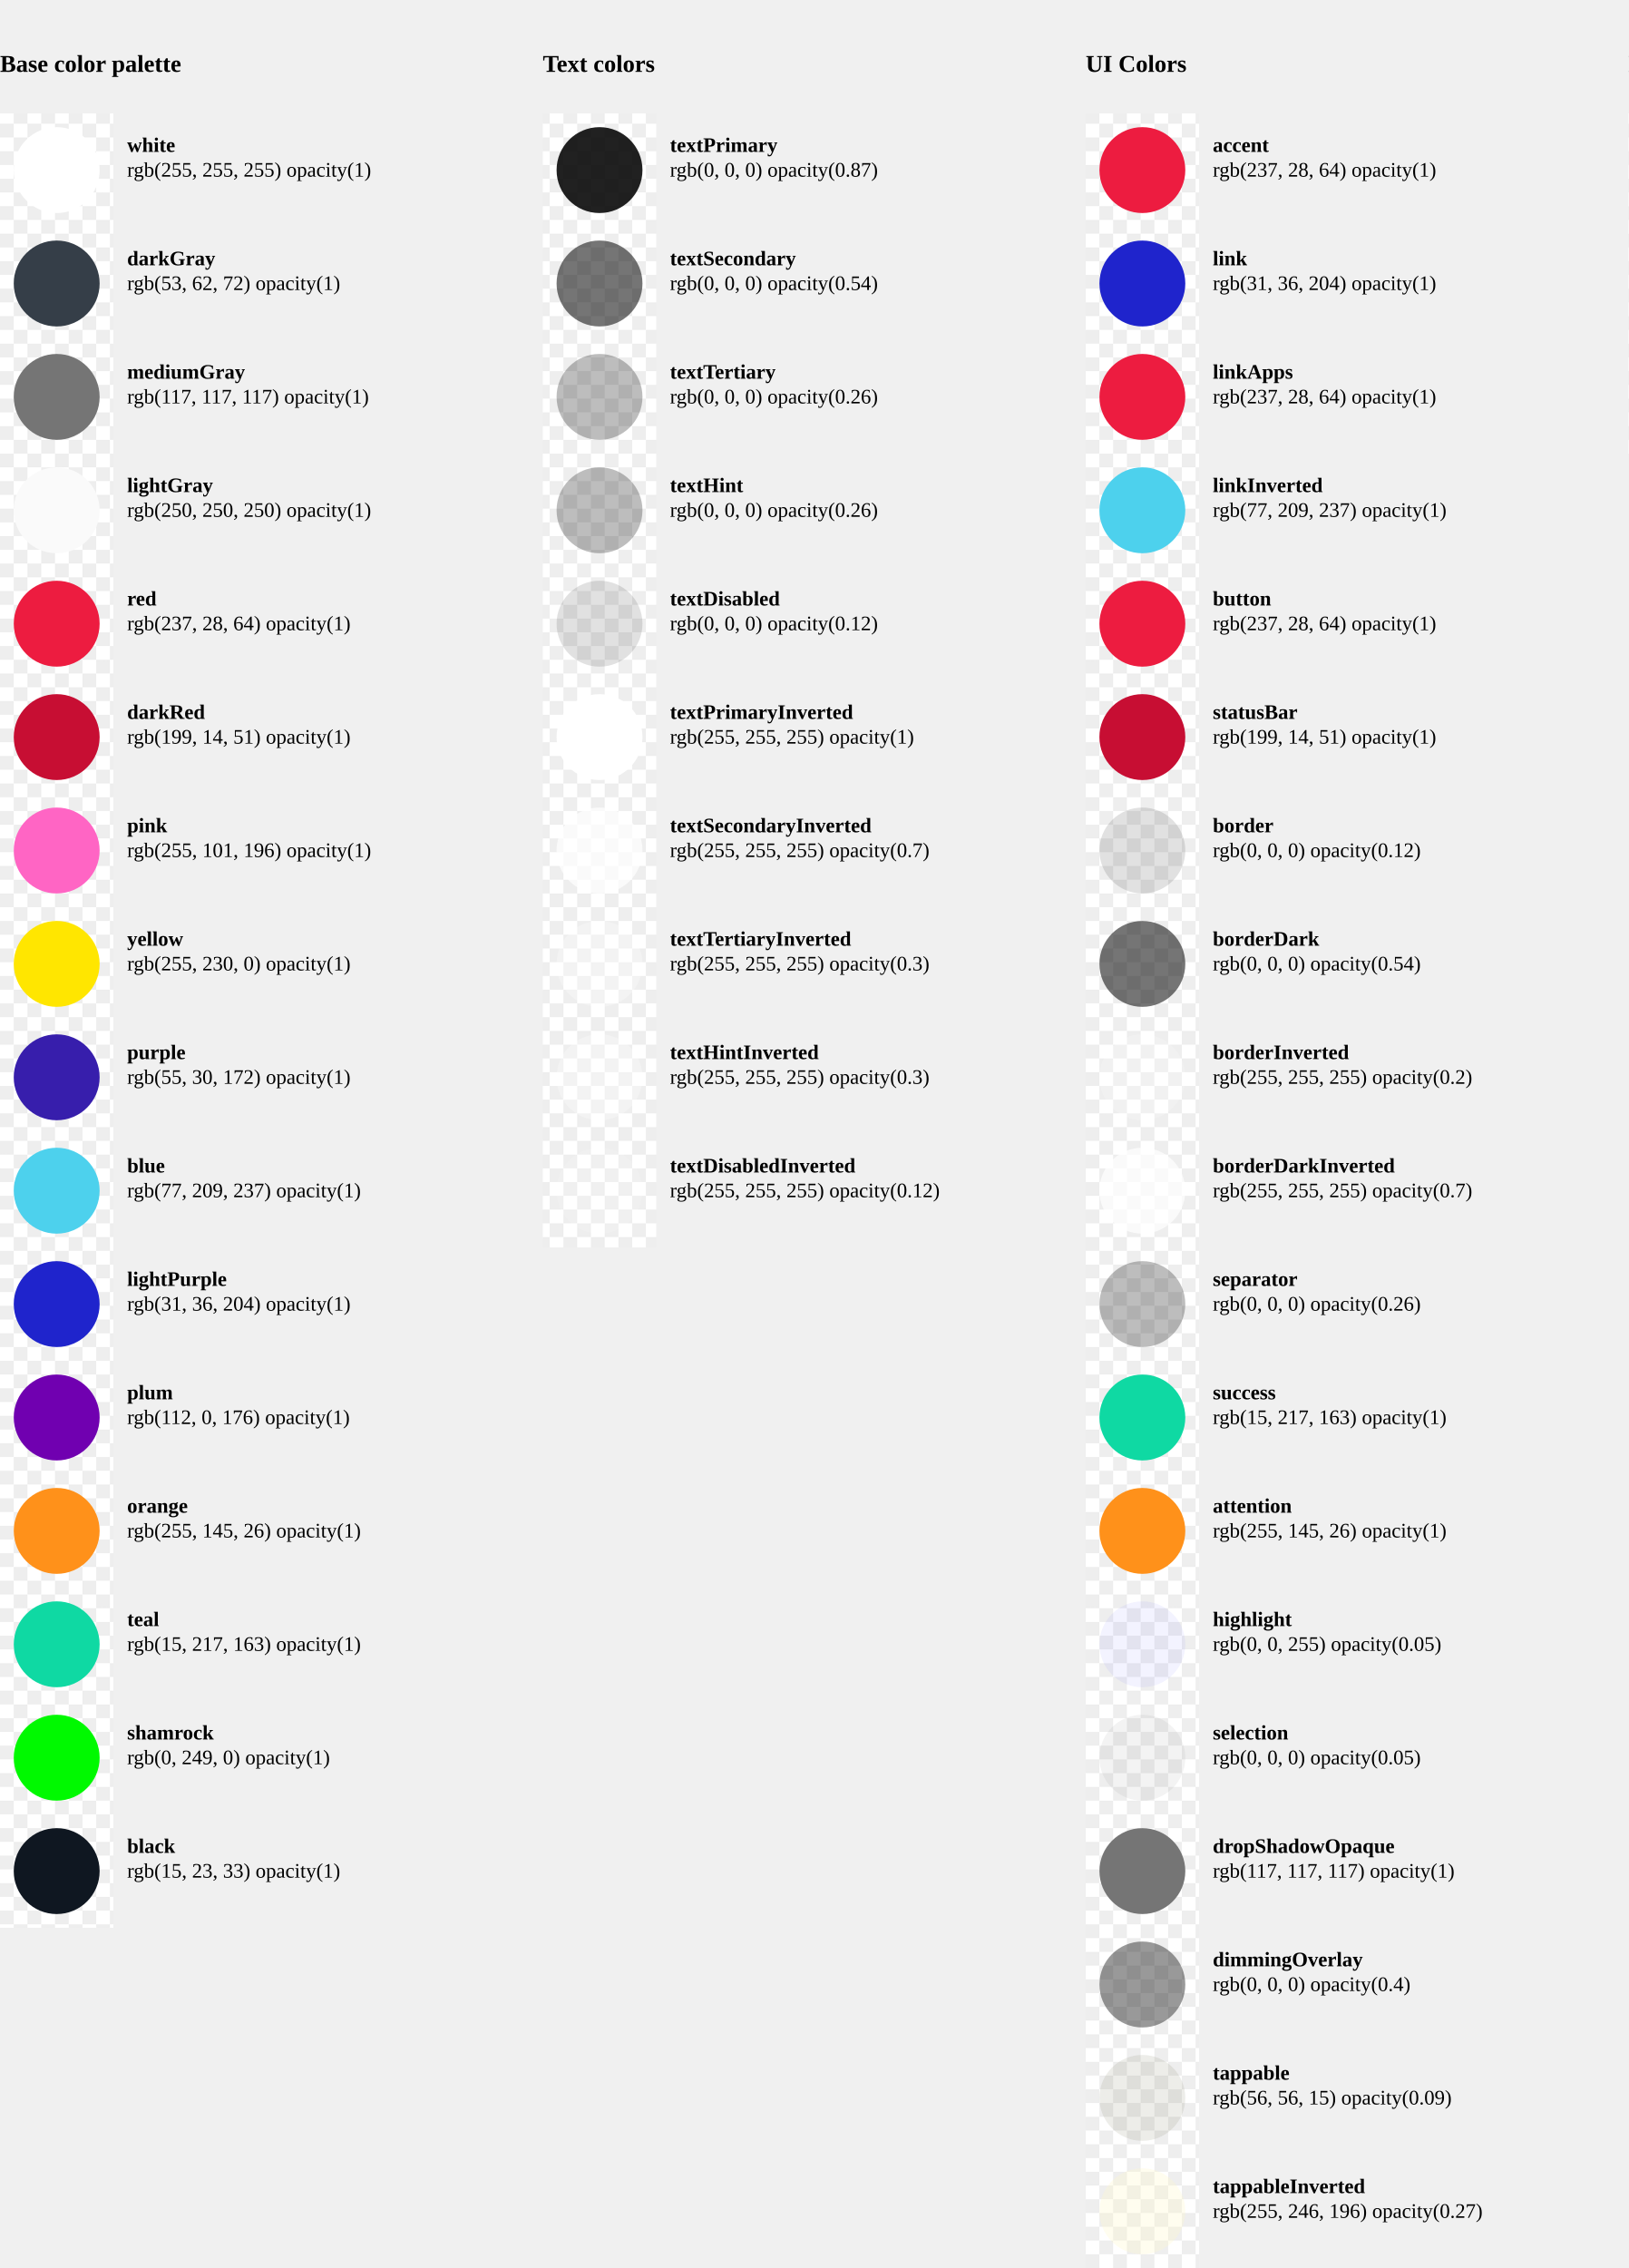
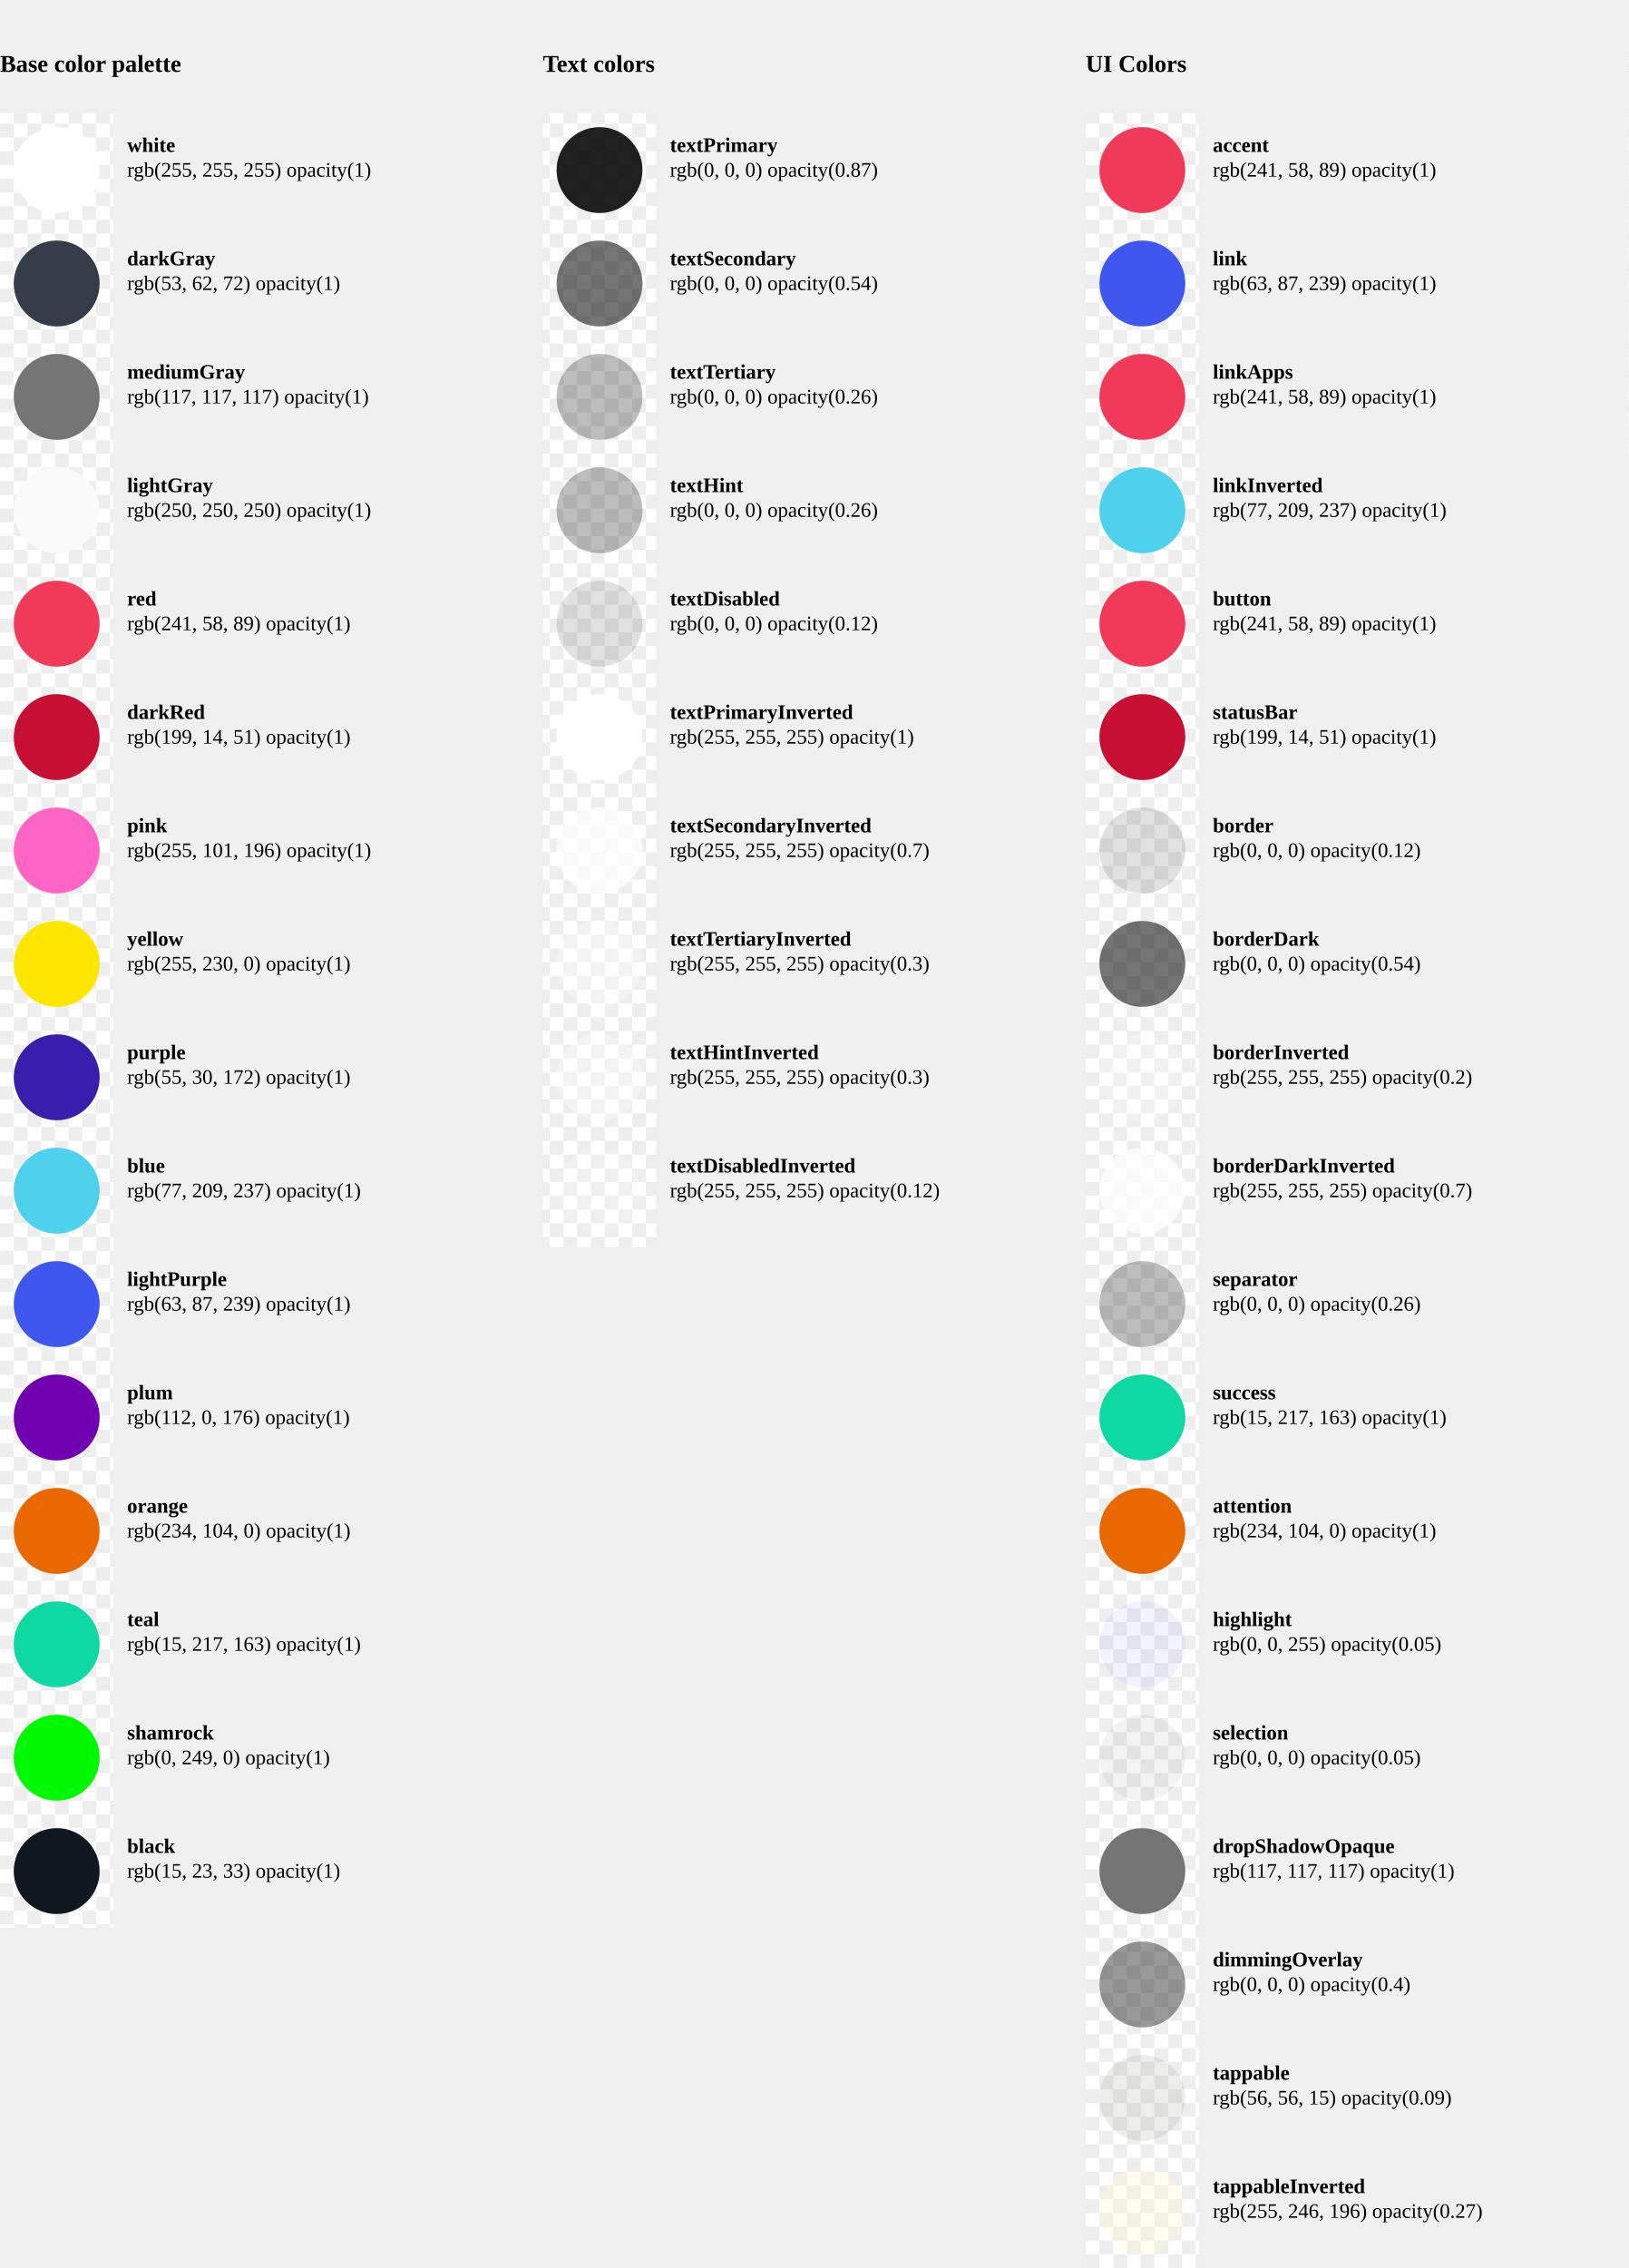
<svg xmlns="http://www.w3.org/2000/svg" version="1.1" id="Meetup_Swatches" x="0px" y="0px" width="948" height="1320" viewBox="0 0 948 1320" xml:space="preserve">
  <defs>
    <pattern id="dark_grid" width="16" height="16" patternUnits="userSpaceOnUse">
      <rect fill="#111" x="0" y="0" width="8" height="8" />
      <rect fill="#222" x="8" y="0" width="8" height="8" />
      <rect fill="#222" x="0" y="8" width="8" height="8" />
      <rect fill="#111" x="8" y="8" width="8" height="8" />
    </pattern>
    <pattern id="light_grid" width="16" height="16" patternUnits="userSpaceOnUse">
      <rect fill="#fff" x="0" y="0" width="8" height="8" />
      <rect fill="#eee" x="8" y="0" width="8" height="8" />
      <rect fill="#eee" x="0" y="8" width="8" height="8" />
      <rect fill="#fff" x="8" y="8" width="8" height="8" />
    </pattern>
  </defs>
  <text x="0" y="25" font-size="14">
    <tspan x="0" dy="1.2em" font-weight="bold">Base color palette</tspan>
    <tspan x="0" dy="1.2em" />
  </text>
  <rect fill="url(#light_grid)" x="0" y="66" width="66" height="1056" />
  <circle cx="33" cy="99" r="25" fill="rgb(255, 255, 255)" opacity="1" />
  <text x="74" y="74" font-size="12">
    <tspan x="74" dy="1.2em" font-weight="bold">white</tspan>
    <tspan x="74" dy="1.2em">rgb(255, 255, 255) opacity(1)</tspan>
  </text>
  <circle cx="33" cy="165" r="25" fill="rgb(53, 62, 72)" opacity="1" />
  <text x="74" y="140" font-size="12">
    <tspan x="74" dy="1.2em" font-weight="bold">darkGray</tspan>
    <tspan x="74" dy="1.2em">rgb(53, 62, 72) opacity(1)</tspan>
  </text>
  <circle cx="33" cy="231" r="25" fill="rgb(117, 117, 117)" opacity="1" />
  <text x="74" y="206" font-size="12">
    <tspan x="74" dy="1.2em" font-weight="bold">mediumGray</tspan>
    <tspan x="74" dy="1.2em">rgb(117, 117, 117) opacity(1)</tspan>
  </text>
  <circle cx="33" cy="297" r="25" fill="rgb(250, 250, 250)" opacity="1" />
  <text x="74" y="272" font-size="12">
    <tspan x="74" dy="1.2em" font-weight="bold">lightGray</tspan>
    <tspan x="74" dy="1.2em">rgb(250, 250, 250) opacity(1)</tspan>
  </text>
-   <circle cx="33" cy="363" r="25" fill="rgb(237, 28, 64)" opacity="1" />
+   <circle cx="33" cy="363" r="25" fill="rgb(241, 58, 89)" opacity="1" />
  <text x="74" y="338" font-size="12">
    <tspan x="74" dy="1.2em" font-weight="bold">red</tspan>
-     <tspan x="74" dy="1.2em">rgb(237, 28, 64) opacity(1)</tspan>
+     <tspan x="74" dy="1.2em">rgb(241, 58, 89) opacity(1)</tspan>
  </text>
  <circle cx="33" cy="429" r="25" fill="rgb(199, 14, 51)" opacity="1" />
  <text x="74" y="404" font-size="12">
    <tspan x="74" dy="1.2em" font-weight="bold">darkRed</tspan>
    <tspan x="74" dy="1.2em">rgb(199, 14, 51) opacity(1)</tspan>
  </text>
  <circle cx="33" cy="495" r="25" fill="rgb(255, 101, 196)" opacity="1" />
  <text x="74" y="470" font-size="12">
    <tspan x="74" dy="1.2em" font-weight="bold">pink</tspan>
    <tspan x="74" dy="1.2em">rgb(255, 101, 196) opacity(1)</tspan>
  </text>
  <circle cx="33" cy="561" r="25" fill="rgb(255, 230, 0)" opacity="1" />
  <text x="74" y="536" font-size="12">
    <tspan x="74" dy="1.2em" font-weight="bold">yellow</tspan>
    <tspan x="74" dy="1.2em">rgb(255, 230, 0) opacity(1)</tspan>
  </text>
  <circle cx="33" cy="627" r="25" fill="rgb(55, 30, 172)" opacity="1" />
  <text x="74" y="602" font-size="12">
    <tspan x="74" dy="1.2em" font-weight="bold">purple</tspan>
    <tspan x="74" dy="1.2em">rgb(55, 30, 172) opacity(1)</tspan>
  </text>
  <circle cx="33" cy="693" r="25" fill="rgb(77, 209, 237)" opacity="1" />
  <text x="74" y="668" font-size="12">
    <tspan x="74" dy="1.2em" font-weight="bold">blue</tspan>
    <tspan x="74" dy="1.2em">rgb(77, 209, 237) opacity(1)</tspan>
  </text>
-   <circle cx="33" cy="759" r="25" fill="rgb(31, 36, 204)" opacity="1" />
+   <circle cx="33" cy="759" r="25" fill="rgb(63, 87, 239)" opacity="1" />
  <text x="74" y="734" font-size="12">
    <tspan x="74" dy="1.2em" font-weight="bold">lightPurple</tspan>
-     <tspan x="74" dy="1.2em">rgb(31, 36, 204) opacity(1)</tspan>
+     <tspan x="74" dy="1.2em">rgb(63, 87, 239) opacity(1)</tspan>
  </text>
  <circle cx="33" cy="825" r="25" fill="rgb(112, 0, 176)" opacity="1" />
  <text x="74" y="800" font-size="12">
    <tspan x="74" dy="1.2em" font-weight="bold">plum</tspan>
    <tspan x="74" dy="1.2em">rgb(112, 0, 176) opacity(1)</tspan>
  </text>
-   <circle cx="33" cy="891" r="25" fill="rgb(255, 145, 26)" opacity="1" />
+   <circle cx="33" cy="891" r="25" fill="rgb(234, 104, 0)" opacity="1" />
  <text x="74" y="866" font-size="12">
    <tspan x="74" dy="1.2em" font-weight="bold">orange</tspan>
-     <tspan x="74" dy="1.2em">rgb(255, 145, 26) opacity(1)</tspan>
+     <tspan x="74" dy="1.2em">rgb(234, 104, 0) opacity(1)</tspan>
  </text>
  <circle cx="33" cy="957" r="25" fill="rgb(15, 217, 163)" opacity="1" />
  <text x="74" y="932" font-size="12">
    <tspan x="74" dy="1.2em" font-weight="bold">teal</tspan>
    <tspan x="74" dy="1.2em">rgb(15, 217, 163) opacity(1)</tspan>
  </text>
  <circle cx="33" cy="1023" r="25" fill="rgb(0, 249, 0)" opacity="1" />
  <text x="74" y="998" font-size="12">
    <tspan x="74" dy="1.2em" font-weight="bold">shamrock</tspan>
    <tspan x="74" dy="1.2em">rgb(0, 249, 0) opacity(1)</tspan>
  </text>
  <circle cx="33" cy="1089" r="25" fill="rgb(15, 23, 33)" opacity="1" />
  <text x="74" y="1064" font-size="12">
    <tspan x="74" dy="1.2em" font-weight="bold">black</tspan>
    <tspan x="74" dy="1.2em">rgb(15, 23, 33) opacity(1)</tspan>
  </text>
  <text x="316" y="25" font-size="14">
    <tspan x="316" dy="1.2em" font-weight="bold">Text colors</tspan>
    <tspan x="316" dy="1.2em" />
  </text>
  <rect fill="url(#light_grid)" x="316" y="66" width="66" height="660" />
  <circle cx="349" cy="99" r="25" fill="rgb(0, 0, 0)" opacity="0.87" />
  <text x="390" y="74" font-size="12">
    <tspan x="390" dy="1.2em" font-weight="bold">textPrimary</tspan>
    <tspan x="390" dy="1.2em">rgb(0, 0, 0) opacity(0.87)</tspan>
  </text>
  <circle cx="349" cy="165" r="25" fill="rgb(0, 0, 0)" opacity="0.54" />
  <text x="390" y="140" font-size="12">
    <tspan x="390" dy="1.2em" font-weight="bold">textSecondary</tspan>
    <tspan x="390" dy="1.2em">rgb(0, 0, 0) opacity(0.54)</tspan>
  </text>
  <circle cx="349" cy="231" r="25" fill="rgb(0, 0, 0)" opacity="0.26" />
  <text x="390" y="206" font-size="12">
    <tspan x="390" dy="1.2em" font-weight="bold">textTertiary</tspan>
    <tspan x="390" dy="1.2em">rgb(0, 0, 0) opacity(0.26)</tspan>
  </text>
  <circle cx="349" cy="297" r="25" fill="rgb(0, 0, 0)" opacity="0.26" />
  <text x="390" y="272" font-size="12">
    <tspan x="390" dy="1.2em" font-weight="bold">textHint</tspan>
    <tspan x="390" dy="1.2em">rgb(0, 0, 0) opacity(0.26)</tspan>
  </text>
  <circle cx="349" cy="363" r="25" fill="rgb(0, 0, 0)" opacity="0.12" />
  <text x="390" y="338" font-size="12">
    <tspan x="390" dy="1.2em" font-weight="bold">textDisabled</tspan>
    <tspan x="390" dy="1.2em">rgb(0, 0, 0) opacity(0.12)</tspan>
  </text>
  <circle cx="349" cy="429" r="25" fill="rgb(255, 255, 255)" opacity="1" />
  <text x="390" y="404" font-size="12">
    <tspan x="390" dy="1.2em" font-weight="bold">textPrimaryInverted</tspan>
    <tspan x="390" dy="1.2em">rgb(255, 255, 255) opacity(1)</tspan>
  </text>
  <circle cx="349" cy="495" r="25" fill="rgb(255, 255, 255)" opacity="0.7" />
  <text x="390" y="470" font-size="12">
    <tspan x="390" dy="1.2em" font-weight="bold">textSecondaryInverted</tspan>
    <tspan x="390" dy="1.2em">rgb(255, 255, 255) opacity(0.7)</tspan>
  </text>
  <circle cx="349" cy="561" r="25" fill="rgb(255, 255, 255)" opacity="0.3" />
  <text x="390" y="536" font-size="12">
    <tspan x="390" dy="1.2em" font-weight="bold">textTertiaryInverted</tspan>
    <tspan x="390" dy="1.2em">rgb(255, 255, 255) opacity(0.3)</tspan>
  </text>
  <circle cx="349" cy="627" r="25" fill="rgb(255, 255, 255)" opacity="0.3" />
  <text x="390" y="602" font-size="12">
    <tspan x="390" dy="1.2em" font-weight="bold">textHintInverted</tspan>
    <tspan x="390" dy="1.2em">rgb(255, 255, 255) opacity(0.3)</tspan>
  </text>
  <circle cx="349" cy="693" r="25" fill="rgb(255, 255, 255)" opacity="0.12" />
  <text x="390" y="668" font-size="12">
    <tspan x="390" dy="1.2em" font-weight="bold">textDisabledInverted</tspan>
    <tspan x="390" dy="1.2em">rgb(255, 255, 255) opacity(0.12)</tspan>
  </text>
  <text x="632" y="25" font-size="14">
    <tspan x="632" dy="1.2em" font-weight="bold">UI Colors</tspan>
    <tspan x="632" dy="1.2em" />
  </text>
  <rect fill="url(#light_grid)" x="632" y="66" width="66" height="1254" />
-   <circle cx="665" cy="99" r="25" fill="rgb(237, 28, 64)" opacity="1" />
+   <circle cx="665" cy="99" r="25" fill="rgb(241, 58, 89)" opacity="1" />
  <text x="706" y="74" font-size="12">
    <tspan x="706" dy="1.2em" font-weight="bold">accent</tspan>
-     <tspan x="706" dy="1.2em">rgb(237, 28, 64) opacity(1)</tspan>
-   </text>
-   <circle cx="665" cy="165" r="25" fill="rgb(31, 36, 204)" opacity="1" />
+     <tspan x="706" dy="1.2em">rgb(241, 58, 89) opacity(1)</tspan>
+   </text>
+   <circle cx="665" cy="165" r="25" fill="rgb(63, 87, 239)" opacity="1" />
  <text x="706" y="140" font-size="12">
    <tspan x="706" dy="1.2em" font-weight="bold">link</tspan>
-     <tspan x="706" dy="1.2em">rgb(31, 36, 204) opacity(1)</tspan>
-   </text>
-   <circle cx="665" cy="231" r="25" fill="rgb(237, 28, 64)" opacity="1" />
+     <tspan x="706" dy="1.2em">rgb(63, 87, 239) opacity(1)</tspan>
+   </text>
+   <circle cx="665" cy="231" r="25" fill="rgb(241, 58, 89)" opacity="1" />
  <text x="706" y="206" font-size="12">
    <tspan x="706" dy="1.2em" font-weight="bold">linkApps</tspan>
-     <tspan x="706" dy="1.2em">rgb(237, 28, 64) opacity(1)</tspan>
+     <tspan x="706" dy="1.2em">rgb(241, 58, 89) opacity(1)</tspan>
  </text>
  <circle cx="665" cy="297" r="25" fill="rgb(77, 209, 237)" opacity="1" />
  <text x="706" y="272" font-size="12">
    <tspan x="706" dy="1.2em" font-weight="bold">linkInverted</tspan>
    <tspan x="706" dy="1.2em">rgb(77, 209, 237) opacity(1)</tspan>
  </text>
-   <circle cx="665" cy="363" r="25" fill="rgb(237, 28, 64)" opacity="1" />
+   <circle cx="665" cy="363" r="25" fill="rgb(241, 58, 89)" opacity="1" />
  <text x="706" y="338" font-size="12">
    <tspan x="706" dy="1.2em" font-weight="bold">button</tspan>
-     <tspan x="706" dy="1.2em">rgb(237, 28, 64) opacity(1)</tspan>
+     <tspan x="706" dy="1.2em">rgb(241, 58, 89) opacity(1)</tspan>
  </text>
  <circle cx="665" cy="429" r="25" fill="rgb(199, 14, 51)" opacity="1" />
  <text x="706" y="404" font-size="12">
    <tspan x="706" dy="1.2em" font-weight="bold">statusBar</tspan>
    <tspan x="706" dy="1.2em">rgb(199, 14, 51) opacity(1)</tspan>
  </text>
  <circle cx="665" cy="495" r="25" fill="rgb(0, 0, 0)" opacity="0.12" />
  <text x="706" y="470" font-size="12">
    <tspan x="706" dy="1.2em" font-weight="bold">border</tspan>
    <tspan x="706" dy="1.2em">rgb(0, 0, 0) opacity(0.12)</tspan>
  </text>
  <circle cx="665" cy="561" r="25" fill="rgb(0, 0, 0)" opacity="0.54" />
  <text x="706" y="536" font-size="12">
    <tspan x="706" dy="1.2em" font-weight="bold">borderDark</tspan>
    <tspan x="706" dy="1.2em">rgb(0, 0, 0) opacity(0.54)</tspan>
  </text>
  <circle cx="665" cy="627" r="25" fill="rgb(255, 255, 255)" opacity="0.2" />
  <text x="706" y="602" font-size="12">
    <tspan x="706" dy="1.2em" font-weight="bold">borderInverted</tspan>
    <tspan x="706" dy="1.2em">rgb(255, 255, 255) opacity(0.2)</tspan>
  </text>
  <circle cx="665" cy="693" r="25" fill="rgb(255, 255, 255)" opacity="0.7" />
  <text x="706" y="668" font-size="12">
    <tspan x="706" dy="1.2em" font-weight="bold">borderDarkInverted</tspan>
    <tspan x="706" dy="1.2em">rgb(255, 255, 255) opacity(0.7)</tspan>
  </text>
  <circle cx="665" cy="759" r="25" fill="rgb(0, 0, 0)" opacity="0.26" />
  <text x="706" y="734" font-size="12">
    <tspan x="706" dy="1.2em" font-weight="bold">separator</tspan>
    <tspan x="706" dy="1.2em">rgb(0, 0, 0) opacity(0.26)</tspan>
  </text>
  <circle cx="665" cy="825" r="25" fill="rgb(15, 217, 163)" opacity="1" />
  <text x="706" y="800" font-size="12">
    <tspan x="706" dy="1.2em" font-weight="bold">success</tspan>
    <tspan x="706" dy="1.2em">rgb(15, 217, 163) opacity(1)</tspan>
  </text>
-   <circle cx="665" cy="891" r="25" fill="rgb(255, 145, 26)" opacity="1" />
+   <circle cx="665" cy="891" r="25" fill="rgb(234, 104, 0)" opacity="1" />
  <text x="706" y="866" font-size="12">
    <tspan x="706" dy="1.2em" font-weight="bold">attention</tspan>
-     <tspan x="706" dy="1.2em">rgb(255, 145, 26) opacity(1)</tspan>
+     <tspan x="706" dy="1.2em">rgb(234, 104, 0) opacity(1)</tspan>
  </text>
  <circle cx="665" cy="957" r="25" fill="rgb(0, 0, 255)" opacity="0.05" />
  <text x="706" y="932" font-size="12">
    <tspan x="706" dy="1.2em" font-weight="bold">highlight</tspan>
    <tspan x="706" dy="1.2em">rgb(0, 0, 255) opacity(0.05)</tspan>
  </text>
  <circle cx="665" cy="1023" r="25" fill="rgb(0, 0, 0)" opacity="0.05" />
  <text x="706" y="998" font-size="12">
    <tspan x="706" dy="1.2em" font-weight="bold">selection</tspan>
    <tspan x="706" dy="1.2em">rgb(0, 0, 0) opacity(0.05)</tspan>
  </text>
  <circle cx="665" cy="1089" r="25" fill="rgb(117, 117, 117)" opacity="1" />
  <text x="706" y="1064" font-size="12">
    <tspan x="706" dy="1.2em" font-weight="bold">dropShadowOpaque</tspan>
    <tspan x="706" dy="1.2em">rgb(117, 117, 117) opacity(1)</tspan>
  </text>
  <circle cx="665" cy="1155" r="25" fill="rgb(0, 0, 0)" opacity="0.4" />
  <text x="706" y="1130" font-size="12">
    <tspan x="706" dy="1.2em" font-weight="bold">dimmingOverlay</tspan>
    <tspan x="706" dy="1.2em">rgb(0, 0, 0) opacity(0.4)</tspan>
  </text>
  <circle cx="665" cy="1221" r="25" fill="rgb(56, 56, 15)" opacity="0.09" />
  <text x="706" y="1196" font-size="12">
    <tspan x="706" dy="1.2em" font-weight="bold">tappable</tspan>
    <tspan x="706" dy="1.2em">rgb(56, 56, 15) opacity(0.09)</tspan>
  </text>
  <circle cx="665" cy="1287" r="25" fill="rgb(255, 246, 196)" opacity="0.27" />
  <text x="706" y="1262" font-size="12">
    <tspan x="706" dy="1.2em" font-weight="bold">tappableInverted</tspan>
    <tspan x="706" dy="1.2em">rgb(255, 246, 196) opacity(0.27)</tspan>
  </text>
  <text x="948" y="25" font-size="14">
    <tspan x="948" dy="1.2em" font-weight="bold">Background colors</tspan>
    <tspan x="948" dy="1.2em" />
  </text>
  <rect fill="url(#light_grid)" x="948" y="66" width="66" height="198" />
  <circle cx="981" cy="99" r="25" fill="rgb(255, 255, 255)" opacity="1" />
  <text x="1022" y="74" font-size="12">
    <tspan x="1022" dy="1.2em" font-weight="bold">contentBG</tspan>
    <tspan x="1022" dy="1.2em">rgb(255, 255, 255) opacity(1)</tspan>
  </text>
  <circle cx="981" cy="165" r="25" fill="rgb(15, 23, 33)" opacity="1" />
  <text x="1022" y="140" font-size="12">
    <tspan x="1022" dy="1.2em" font-weight="bold">contentBGInverted</tspan>
    <tspan x="1022" dy="1.2em">rgb(15, 23, 33) opacity(1)</tspan>
  </text>
  <circle cx="981" cy="231" r="25" fill="rgb(250, 250, 250)" opacity="1" />
  <text x="1022" y="206" font-size="12">
    <tspan x="1022" dy="1.2em" font-weight="bold">collectionBG</tspan>
    <tspan x="1022" dy="1.2em">rgb(250, 250, 250) opacity(1)</tspan>
  </text>
</svg>
